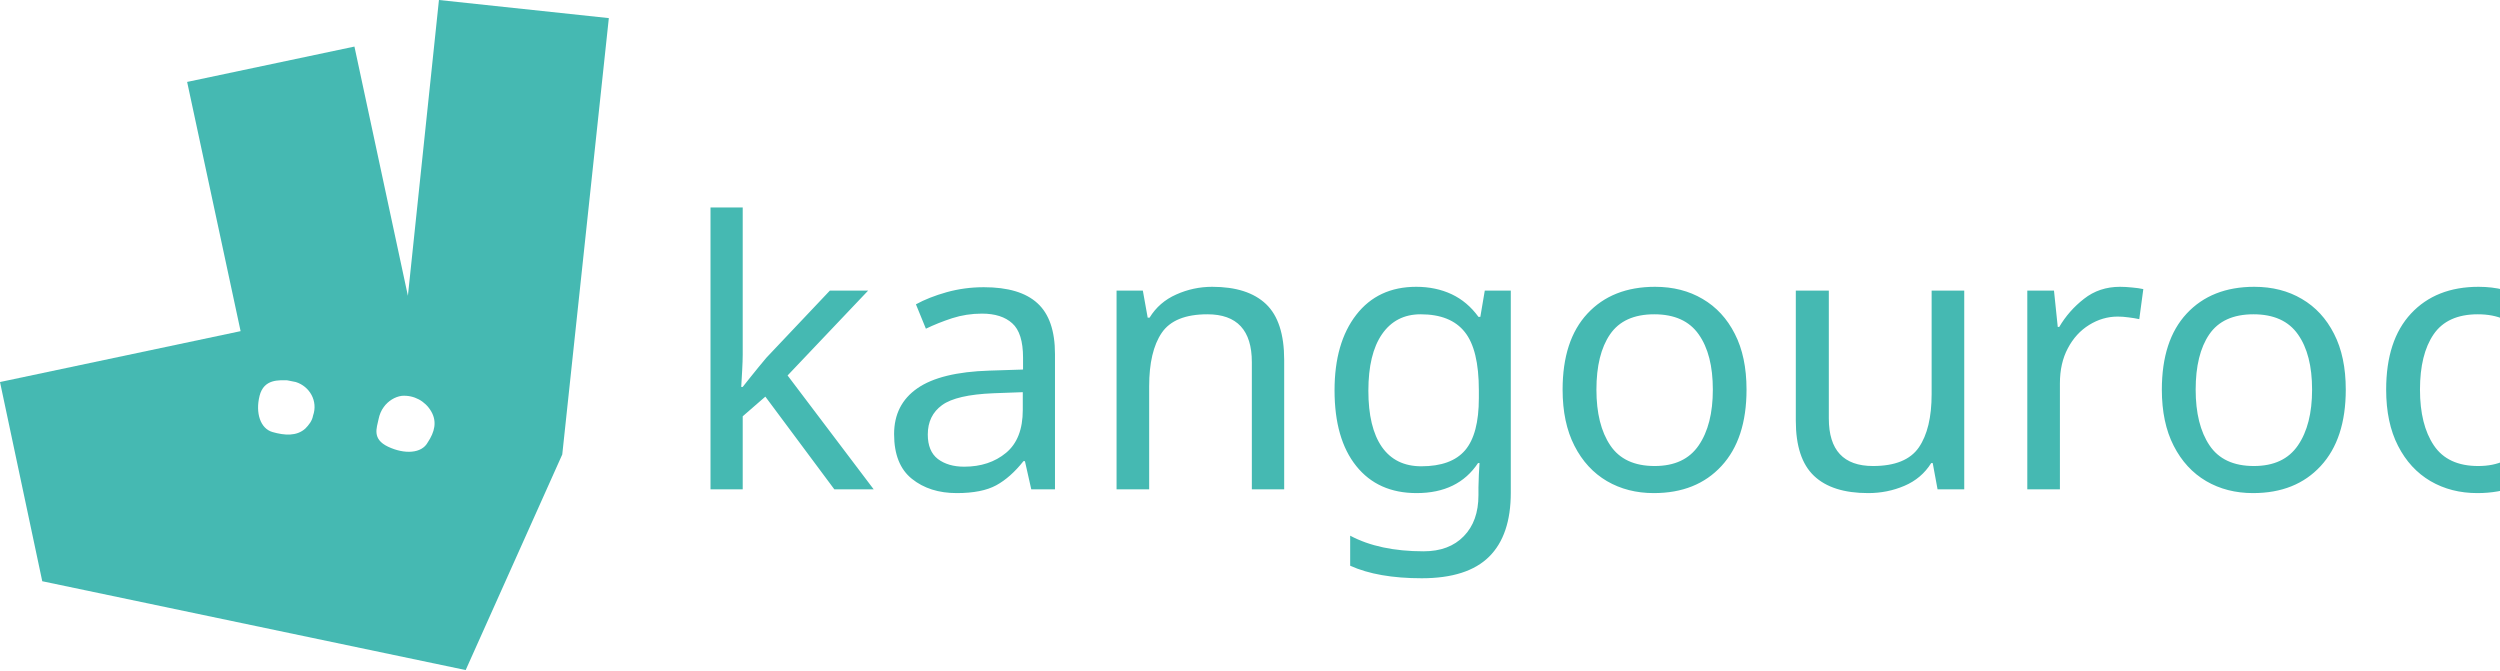
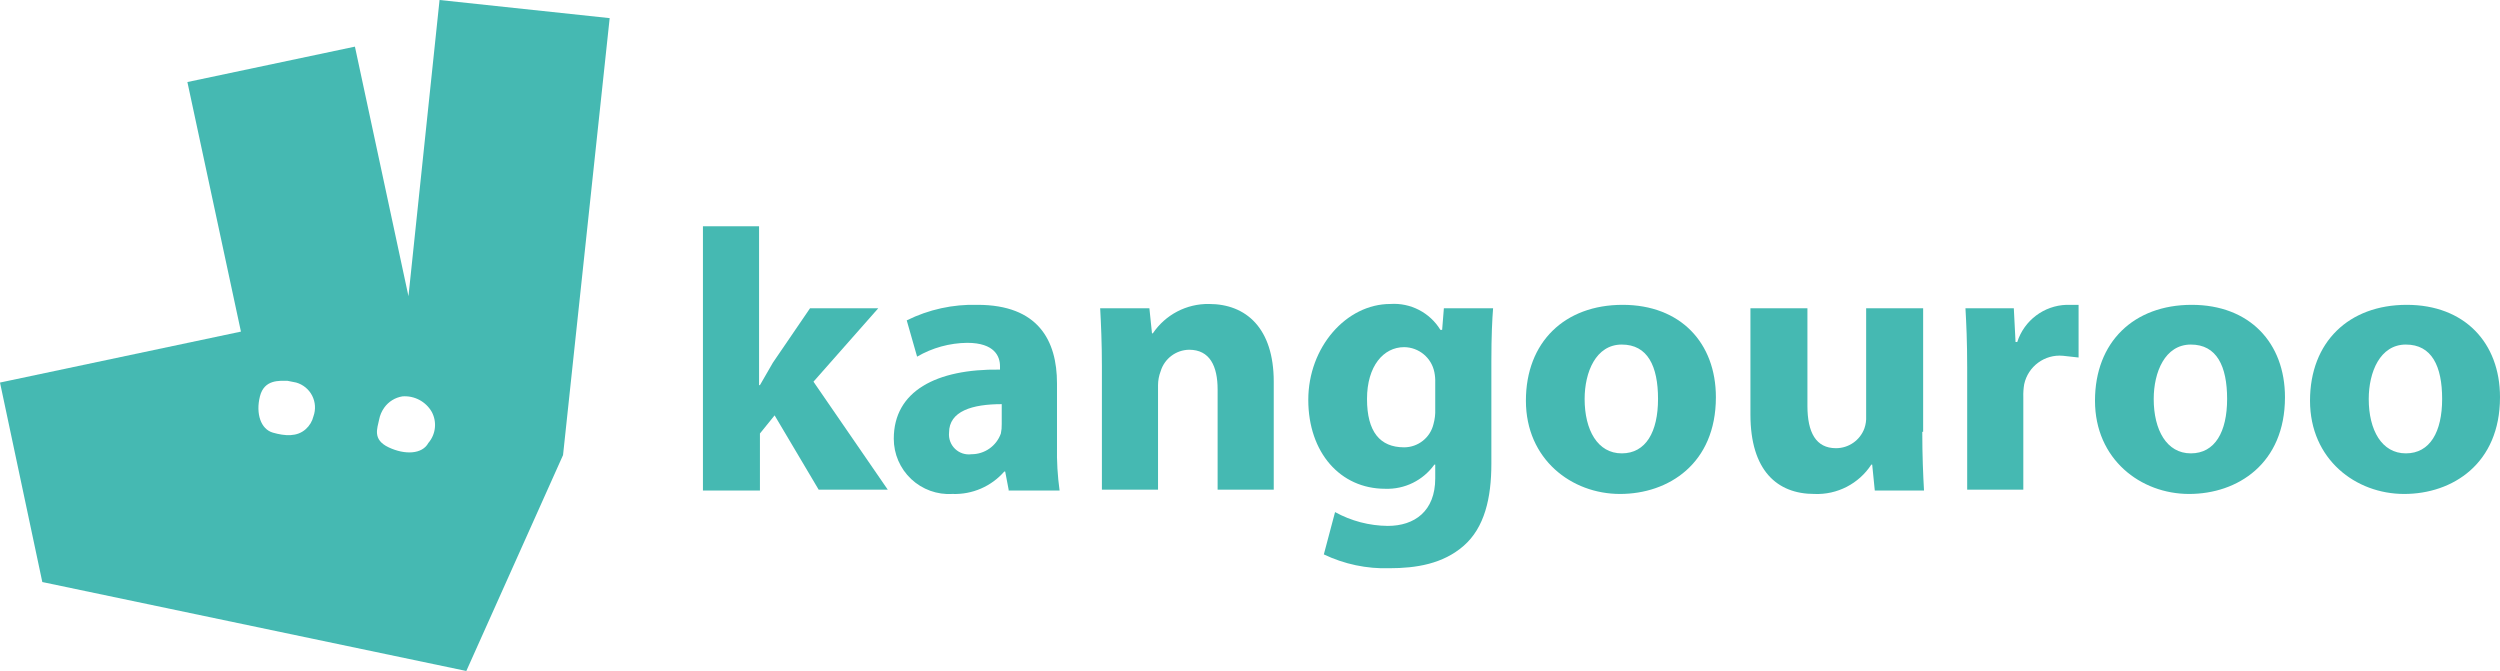
- <svg xmlns="http://www.w3.org/2000/svg" version="1.1" id="Calque_1" x="0px" y="0px" viewBox="0 0 289.9 77.7" style="enable-background:new 0 0 289.9 77.7;" xml:space="preserve">
-   <style type="text/css">
- 	.st0{fill:#45B9B2;}
- 	.st1{font-family:'MyriadPro-Bold';}
- 	.st2{font-size:43px;}
- </style>
-   <path class="st0" d="M86.3,45.9 M50.9,0l-3.6,34.3L41.1,5.4L21.7,9.5l6.2,28.9L0,44.3l4.9,23.1L54,77.7l11.2-25l5.4-50.6L50.9,0  L50.9,0z M35.4,49.7c-1,0.9-2.4,0.8-3.8,0.4s-2-2.2-1.5-4.2s2.3-1.8,3.2-1.8l1,0.2c1.6,0.5,2.6,2.2,2,3.9  C36.2,48.8,35.8,49.3,35.4,49.7L35.4,49.7L35.4,49.7z M49.6,51.3c-0.7,1.3-2.7,1.4-4.6,0.5s-1.3-2.2-1.1-3.2c0.1-0.5,0.3-1,0.6-1.4  c0.5-0.7,1.3-1.2,2.1-1.3c1.4-0.1,2.7,0.6,3.4,1.8C50.7,48.9,50.4,50.1,49.6,51.3L49.6,51.3L49.6,51.3z" />
-   <text transform="matrix(1 0 0 1 78.7343 56.7423)" class="st0 st1 st2">kangouroo</text>
+ <svg xmlns="http://www.w3.org/2000/svg" viewBox="0 0 289.5 77.7">
+   <defs>
+     <style>.a{fill:#45b9b2;}.b{isolation:isolate;}</style>
+   </defs>
+   <path class="a" d="M50.9,0L47.3,34.3,41.1,5.4,21.7,9.5l6.2,28.9L0,44.3,4.9,67.4,54,77.7l11.2-25L70.6,2.1,50.9,0h0ZM35.4,49.7c-1,.9-2.4.8-3.8,0.4s-2-2.2-1.5-4.2,2.3-1.8,3.2-1.8l1,0.2a3,3,0,0,1,2,3.9,2.9,2.9,0,0,1-.9,1.5h0Zm14.2,1.6c-0.7,1.3-2.7,1.4-4.6.5s-1.3-2.2-1.1-3.2a3.5,3.5,0,0,1,.6-1.4,3.2,3.2,0,0,1,2.1-1.3A3.6,3.6,0,0,1,50,47.7a3.2,3.2,0,0,1-.4,3.6h0Z" />
+   <g class="b">
+     <path class="a" d="M87.9,44.6H88L89.5,42l4.3-6.3h7.9l-7.5,8.5,8.6,12.5h-8l-5.1-8.6-1.7,2.1v6.6H81.4V26.2h6.5V44.6Z" />
+     <path class="a" d="M116.8,56.7l-0.4-2.1h-0.1a7.6,7.6,0,0,1-6,2.6,6.4,6.4,0,0,1-6.8-6.4c0-5.5,4.9-8.1,12.3-8V42.4c0-1.1-.6-2.7-3.8-2.7a11.8,11.8,0,0,0-5.8,1.6L105,37.1a17.3,17.3,0,0,1,8.2-1.8c7,0,9.2,4.1,9.2,9.1v7.3a32.5,32.5,0,0,0,.3,5.1h-5.9Zm-0.8-9.9c-3.4,0-6.1.8-6.1,3.3a2.3,2.3,0,0,0,2.6,2.5,3.6,3.6,0,0,0,3.4-2.4,4.7,4.7,0,0,0,.1-1.1V46.8Z" />
+     <path class="a" d="M127.6,42.4c0-2.6-.1-4.9-0.2-6.7h5.7l0.3,2.9h0.1a7.7,7.7,0,0,1,6.5-3.4c4.3,0,7.5,2.8,7.5,9V56.7H141V45.1c0-2.7-.9-4.6-3.3-4.6a3.5,3.5,0,0,0-3.3,2.5,4.5,4.5,0,0,0-.3,1.6V56.7h-6.5V42.4Z" />
+     <path class="a" d="M172.9,35.7c-0.1,1.3-.2,3.1-0.2,6.2V53.7c0,4-.8,7.4-3.2,9.5s-5.5,2.6-8.6,2.6a16.4,16.4,0,0,1-7.6-1.6l1.3-4.9a12.9,12.9,0,0,0,6.1,1.6c3.1,0,5.5-1.7,5.5-5.5V53.8h-0.1a6.7,6.7,0,0,1-5.7,2.8c-5.2,0-8.9-4.2-8.9-10.3s4.4-11.1,9.5-11.1a6.3,6.3,0,0,1,5.8,3H167l0.2-2.5h5.7Zm-6.7,8.6a5.2,5.2,0,0,0-.1-1.2,3.6,3.6,0,0,0-3.5-2.9c-2.4,0-4.3,2.2-4.3,6s1.5,5.6,4.3,5.6a3.5,3.5,0,0,0,3.4-2.7,5.6,5.6,0,0,0,.2-1.7V44.3Z" />
+     <path class="a" d="M198.7,46c0,7.7-5.5,11.2-11.1,11.2s-10.9-4-10.9-10.8,4.5-11.1,11.2-11.1S198.7,39.7,198.7,46Zm-15.2.2c0,3.6,1.5,6.3,4.3,6.3S192,50,192,46.2s-1.2-6.3-4.2-6.3S183.5,43.1,183.5,46.2Z" />
+     <path class="a" d="M222.6,50c0,2.8.1,5,.2,6.8h-5.7l-0.3-3h-0.1a7.5,7.5,0,0,1-6.6,3.4c-4.3,0-7.4-2.7-7.4-9.2V35.7h6.6V47c0,3.1,1,4.9,3.3,4.9a3.5,3.5,0,0,0,3.3-2.3,3.7,3.7,0,0,0,.2-1.4V35.7h6.6V50Z" />
+     <path class="a" d="M227.8,42.6c0-3.1-.1-5.1-0.2-6.9h5.6l0.2,3.9h0.2a6.2,6.2,0,0,1,5.7-4.3h1.4v6.1l-1.8-.2a4.2,4.2,0,0,0-4.5,3.3,7.6,7.6,0,0,0-.1,1.5V56.7h-6.5V42.6Z" />
+     <path class="a" d="M264.6,46c0,7.7-5.5,11.2-11.1,11.2s-10.9-4-10.9-10.8,4.5-11.1,11.2-11.1S264.6,39.7,264.6,46Zm-15.2.2c0,3.6,1.5,6.3,4.3,6.3s4.2-2.5,4.2-6.3-1.2-6.3-4.2-6.3S249.4,43.1,249.4,46.2Z" />
+     <path class="a" d="M289.5,46c0,7.7-5.5,11.2-11.1,11.2s-10.9-4-10.9-10.8,4.5-11.1,11.2-11.1S289.5,39.7,289.5,46Zm-15.2.2c0,3.6,1.5,6.3,4.3,6.3s4.2-2.5,4.2-6.3-1.2-6.3-4.2-6.3S274.3,43.1,274.3,46.2Z" />
+   </g>
</svg>
